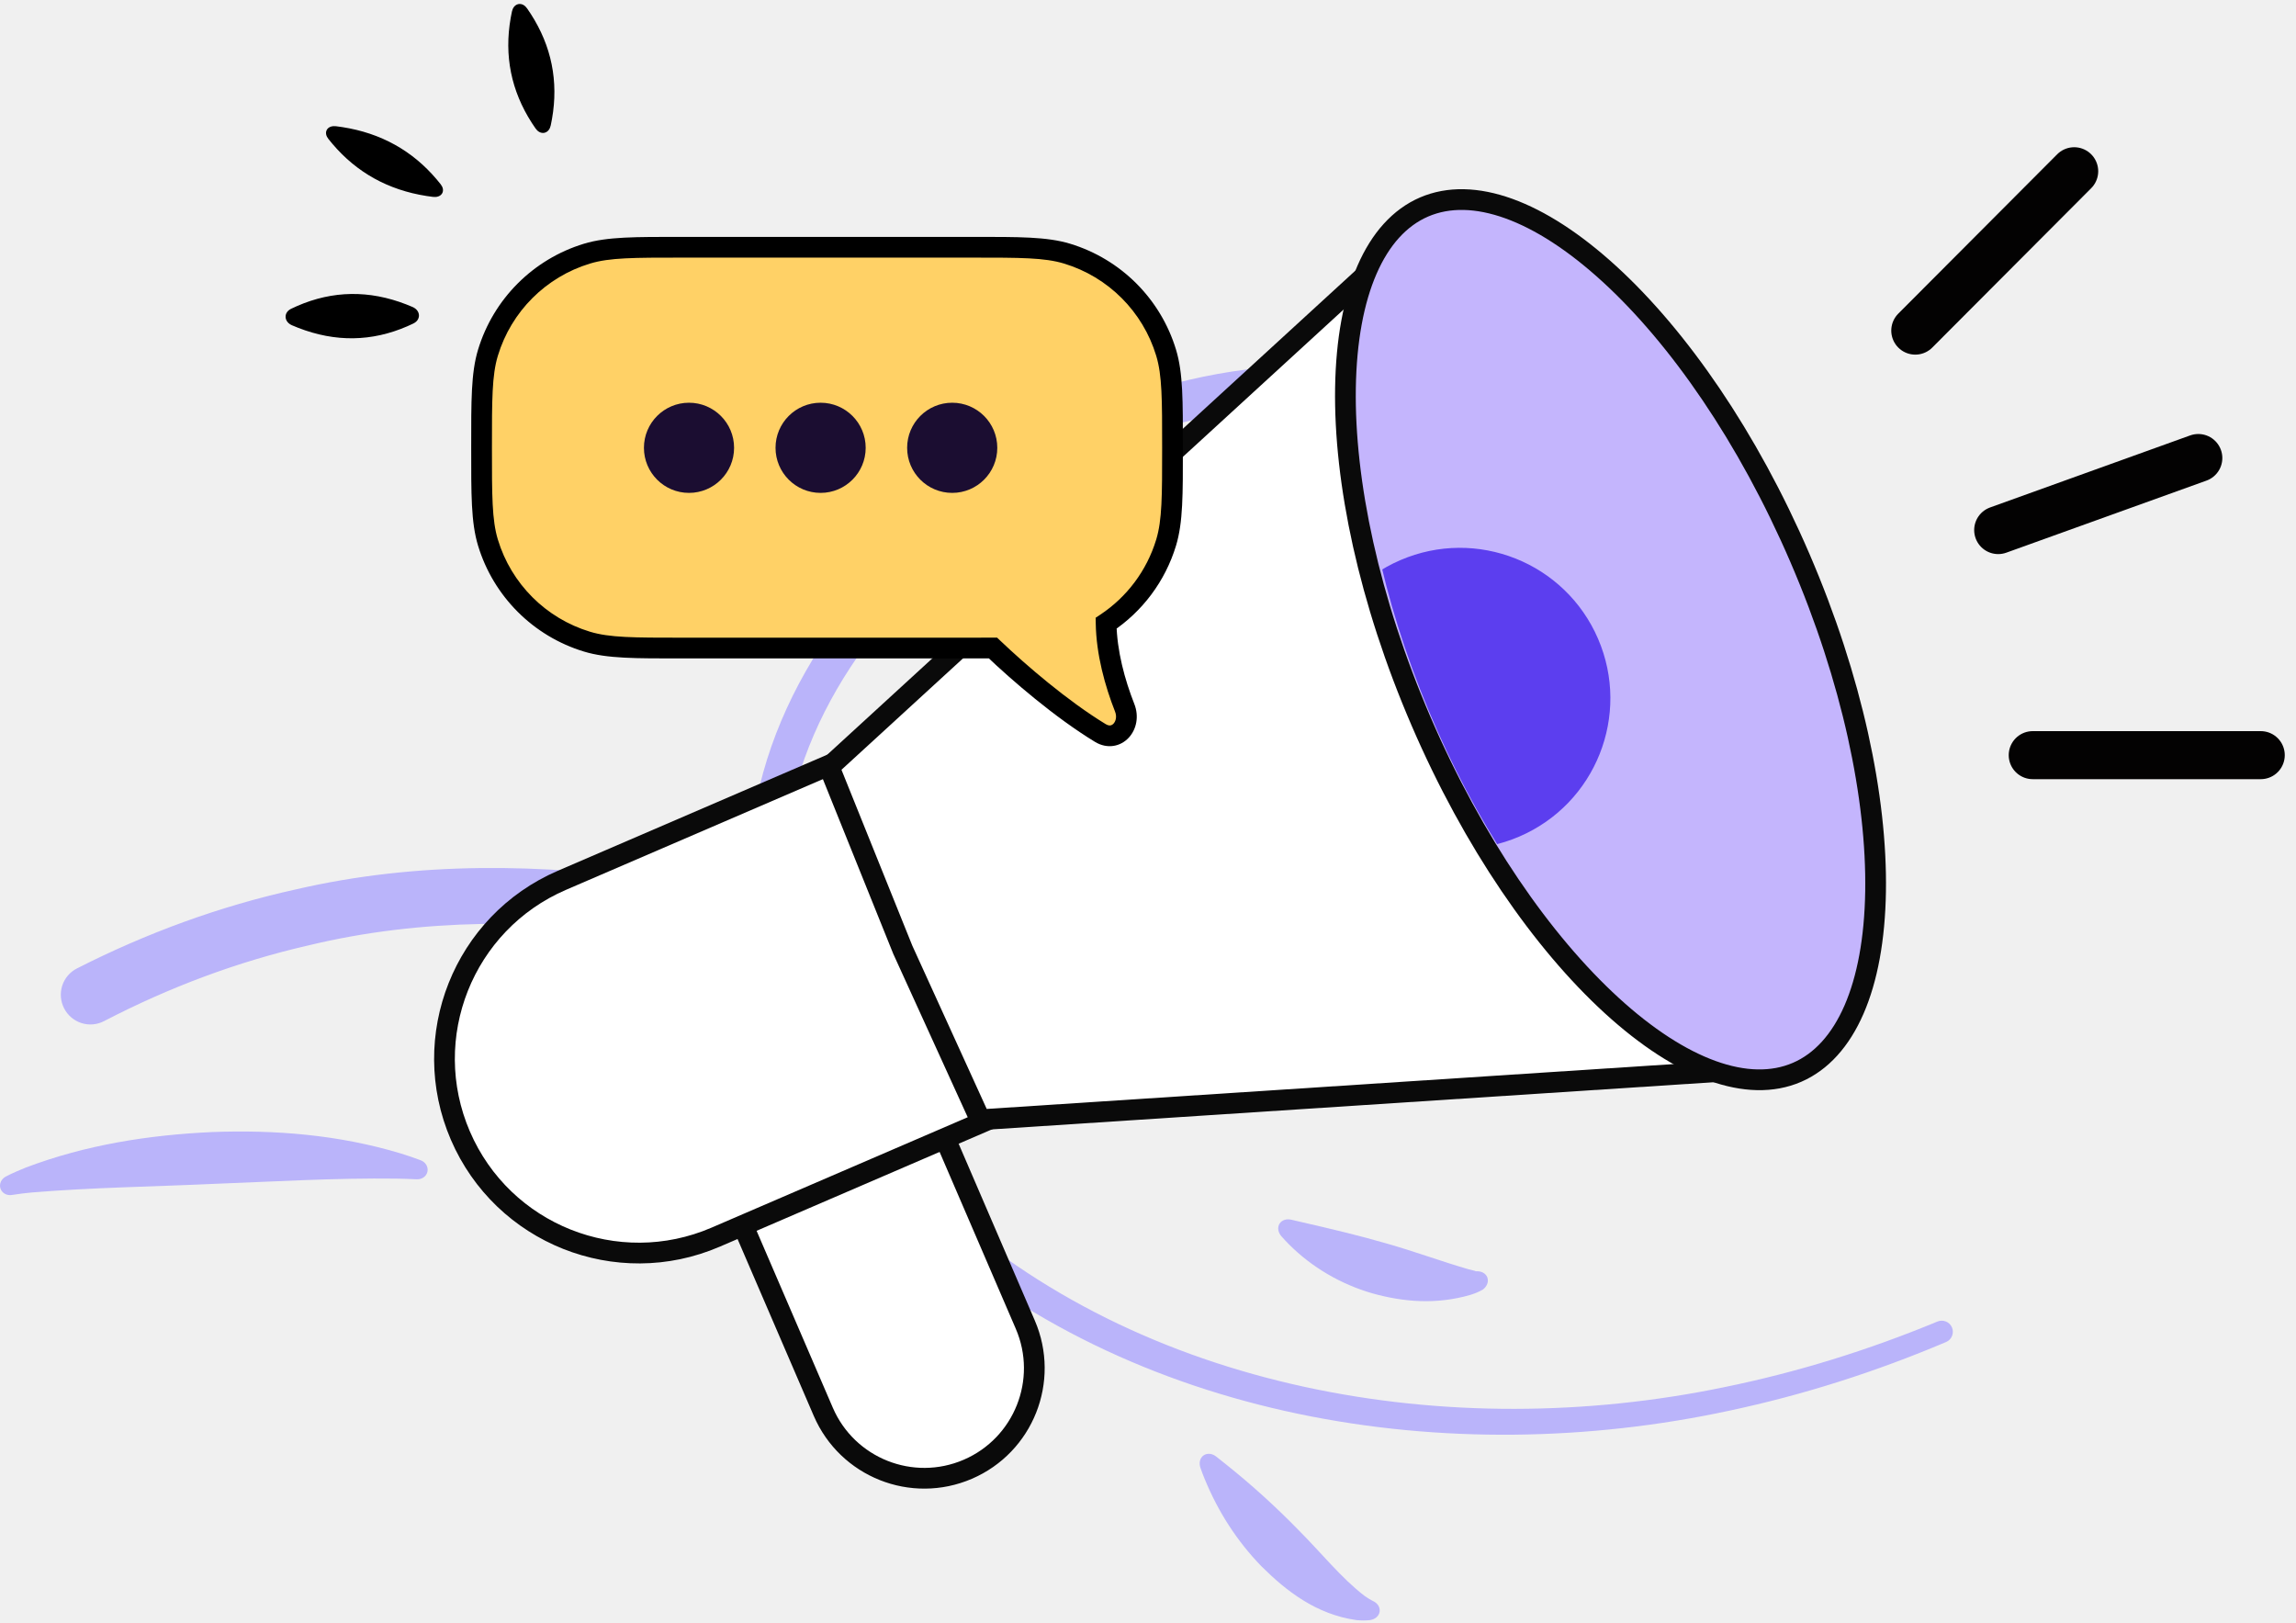
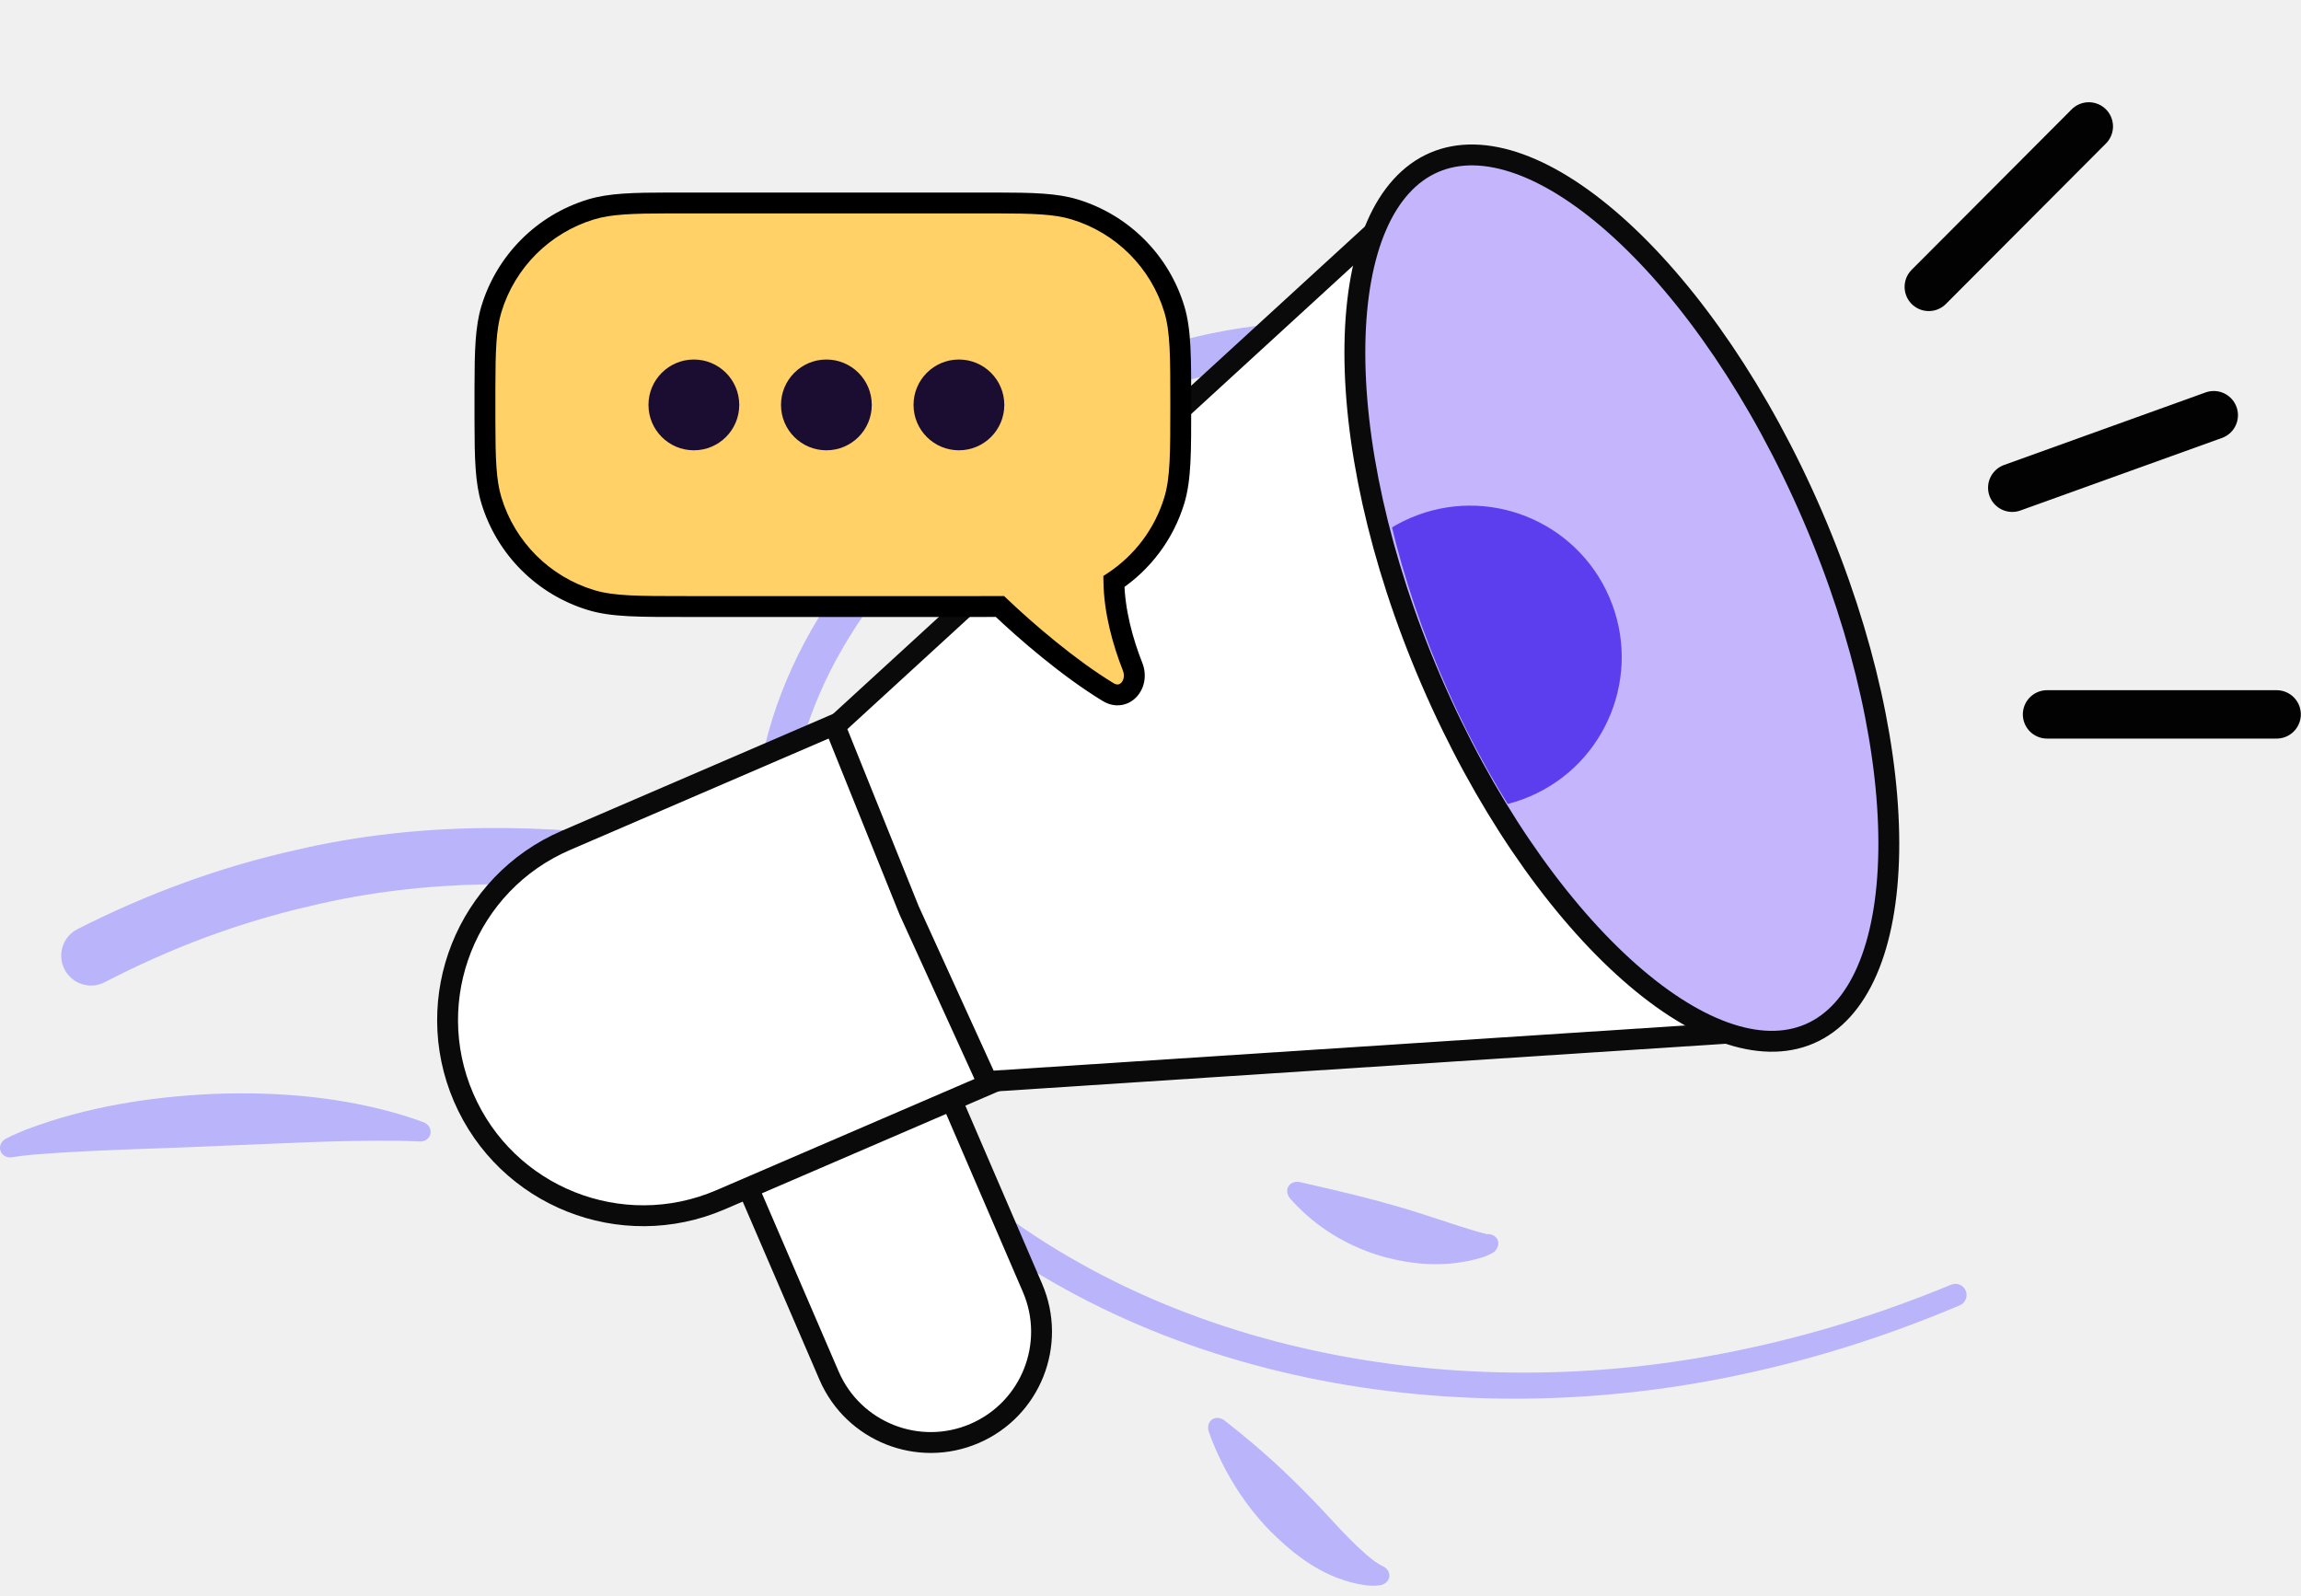
- <svg xmlns="http://www.w3.org/2000/svg" width="201" height="142" viewBox="0 0 201 142" fill="none">
-   <path d="M9.103 89.385C8.493 89.701 7.783 89.762 7.128 89.552C6.473 89.341 5.927 88.877 5.612 88.263C5.296 87.648 5.237 86.935 5.447 86.28C5.658 85.625 6.121 85.083 6.734 84.771C6.734 84.771 6.734 84.771 6.734 84.771C12.813 81.676 19.233 79.324 25.865 77.86C47.43 72.856 69.109 78.884 89.29 83.7C99.394 85.936 109.962 87.871 119.246 84.497C128.607 81.154 134.89 72.551 139.341 63.212C142.065 57.658 142.869 51.201 139.777 46.173C136.764 41.122 130.877 38.06 124.846 36.628C112.629 33.827 98.978 36.444 88.778 43.843C78.891 51.038 70.496 60.904 68.817 72.896C67.01 84.828 72.931 96.853 81.805 105.065C99.895 121.804 126.962 126.405 150.958 121.421C157.362 120.112 163.534 118.194 169.616 115.678C169.853 115.58 170.12 115.58 170.358 115.678C170.596 115.776 170.786 115.964 170.885 116.201C170.984 116.438 170.985 116.705 170.888 116.943C170.791 117.181 170.604 117.372 170.367 117.472C170.367 117.472 170.367 117.472 170.367 117.472C164.197 120.083 157.92 122.093 151.388 123.483C126.904 128.753 99.087 124.428 79.946 107.054C70.572 98.534 63.943 85.632 65.814 72.487C67.57 59.294 76.576 48.729 86.797 41.157C97.847 33.048 112.269 30.136 125.68 33.063C132.294 34.603 139.14 37.858 143.054 44.203C147.074 50.608 145.939 58.762 142.944 64.914C138.379 74.666 131.647 84.431 120.717 88.479C109.893 92.446 98.598 90.244 88.318 88.098C67.746 83.336 47.062 77.907 26.971 82.761C20.778 84.182 14.799 86.426 9.103 89.385Z" fill="#BAB4FA" />
-   <path d="M36.827 101.562C37.024 101.637 37.201 101.771 37.313 101.954C37.425 102.137 37.464 102.352 37.421 102.557C37.378 102.761 37.255 102.942 37.078 103.064C36.901 103.186 36.686 103.237 36.475 103.227C36.475 103.227 36.475 103.227 36.475 103.227C35.891 103.2 35.287 103.179 34.698 103.169C29.354 103.101 24.061 103.426 18.743 103.627C13.434 103.872 8.074 103.944 2.785 104.381C2.216 104.433 1.611 104.507 1.065 104.596C0.857 104.633 0.637 104.608 0.446 104.509C0.256 104.409 0.112 104.245 0.044 104.048C-0.025 103.85 -0.012 103.632 0.076 103.437C0.165 103.241 0.323 103.086 0.51 102.987C1.067 102.695 1.678 102.434 2.248 102.205C7.544 100.197 13.038 99.349 18.556 99.093C24.071 98.883 29.67 99.331 35.059 100.958C35.651 101.141 36.254 101.344 36.827 101.562Z" fill="#BAB4FA" />
-   <path d="M105.094 128.493C105.027 128.3 105 128.09 105.045 127.888C105.09 127.687 105.2 127.513 105.361 127.399C105.521 127.286 105.721 127.238 105.926 127.262C106.131 127.286 106.321 127.381 106.481 127.507C106.481 127.507 106.481 127.507 106.481 127.507C106.739 127.708 107.002 127.916 107.264 128.128C109.598 129.986 111.726 131.929 113.686 133.942C115.663 135.917 117.419 138.129 119.445 139.684C119.673 139.848 119.91 139.997 120.149 140.121C120.336 140.2 120.511 140.322 120.63 140.49C120.75 140.658 120.804 140.857 120.781 141.052C120.758 141.247 120.659 141.428 120.504 141.563C120.349 141.699 120.151 141.777 119.95 141.811C119.95 141.811 119.95 141.811 119.95 141.811C119.551 141.859 119.141 141.853 118.748 141.813C115.21 141.311 112.606 139.26 110.441 137.114C108.294 134.909 106.633 132.32 105.462 129.459C105.329 129.137 105.205 128.813 105.094 128.493Z" fill="#BAB4FA" />
-   <path d="M129.211 111.281C129.413 111.268 129.622 111.294 129.805 111.385C129.988 111.476 130.129 111.623 130.201 111.803C130.272 111.983 130.271 112.187 130.201 112.378C130.131 112.571 129.997 112.733 129.841 112.862C129.841 112.862 129.841 112.862 129.841 112.862C129.402 113.124 129.078 113.229 128.729 113.344C125.755 114.211 122.871 113.975 120.137 113.21C117.417 112.422 114.875 110.961 112.843 108.924C112.618 108.698 112.4 108.466 112.188 108.226C112.055 108.073 111.951 107.89 111.914 107.689C111.876 107.488 111.909 107.287 112.01 107.121C112.111 106.956 112.274 106.835 112.47 106.775C112.665 106.716 112.876 106.725 113.073 106.772C113.073 106.772 113.073 106.772 113.073 106.772C113.369 106.842 113.66 106.909 113.951 106.976C116.564 107.577 118.997 108.151 121.4 108.851C123.792 109.527 126.219 110.426 128.577 111.109C128.826 111.179 129.106 111.225 129.211 111.281Z" fill="#BAB4FA" />
-   <path d="M82.196 98.401L89.76 115.955C91.864 120.839 89.611 126.504 84.727 128.609C79.842 130.714 74.177 128.46 72.072 123.576L64.508 106.023L82.196 98.401Z" fill="white" stroke="#0A0A0A" stroke-width="1.815" />
-   <path d="M86.976 97.81L62.65 108.293C54.024 112.009 44.02 108.029 40.303 99.404C36.587 90.779 40.565 80.774 49.19 77.057L73.517 66.575L86.976 97.81Z" fill="white" stroke="#0A0A0A" stroke-width="1.815" />
-   <path d="M149.844 93.833L85.815 98.016L79.031 83.13L72.589 67.137L120.169 23.531L149.844 93.833Z" fill="white" stroke="#0A0A0A" stroke-width="1.815" />
-   <path d="M124.67 18.119C128.948 16.276 134.776 18.381 140.9 23.985C146.956 29.526 153.008 38.249 157.575 48.848C162.142 59.446 164.325 69.835 164.194 78.042C164.061 86.343 161.588 92.024 157.31 93.868C153.032 95.711 147.204 93.606 141.08 88.002C135.025 82.46 128.972 73.739 124.405 63.14C119.838 52.541 117.656 42.152 117.787 33.944C117.92 25.644 120.393 19.962 124.67 18.119Z" fill="#C4B5FD" stroke="#0A0A0A" stroke-width="1.815" />
-   <mask id="mask0_1463_291" style="mask-type:alpha" maskUnits="userSpaceOnUse" x="119" y="19" width="44" height="73">
-     <path d="M126.844 21.316C130.339 19.859 135.331 21.556 140.84 26.719C146.23 31.77 151.624 39.725 155.659 49.405C159.695 59.084 161.55 68.514 161.344 75.899C161.134 83.446 158.826 88.186 155.331 89.643C151.836 91.1 146.845 89.403 141.335 84.241C135.945 79.189 130.552 71.234 126.516 61.555C122.481 51.876 120.626 42.445 120.831 35.061C121.042 27.514 123.35 22.773 126.844 21.316Z" fill="white" stroke="#0A0A0A" stroke-width="3.161" />
-   </mask>
-   <g mask="url(#mask0_1463_291)">
-     <circle cx="127.804" cy="61.127" r="13.171" transform="rotate(-23.3111 127.804 61.1266)" fill="#5C3EEF" />
+ <svg xmlns="http://www.w3.org/2000/svg" width="238" height="165" viewBox="0 0 238 165" fill="none">
+   <g id="1440w">
+     <g id="05 Â· The Spiral Method">
+       <g id="cards">
+         <g id="card-step5">
+           <g id="Frame 379">
+             <g id="megaphone">
+               <g id="Group 42">
+                 <path id="Vector 215" d="M10.829 101.593C10.103 101.97 9.258 102.042 8.478 101.792C7.699 101.541 7.05 100.989 6.675 100.258C6.299 99.527 6.229 98.678 6.479 97.899C6.729 97.12 7.28 96.475 8.01 96.104C8.01 96.104 8.01 96.104 8.01 96.104C15.242 92.421 22.881 89.623 30.773 87.88C56.431 81.927 82.226 89.099 106.237 94.829C118.26 97.489 130.834 99.792 141.88 95.778C153.018 91.8 160.494 81.564 165.79 70.453C169.031 63.844 169.987 56.161 166.309 50.179C162.724 44.169 155.719 40.526 148.542 38.822C134.007 35.488 117.764 38.603 105.628 47.406C93.864 55.967 83.876 67.707 81.877 81.974C79.728 96.171 86.773 110.479 97.332 120.251C118.855 140.166 151.061 145.641 179.612 139.711C187.232 138.153 194.576 135.871 201.811 132.878C202.094 132.761 202.412 132.761 202.695 132.878C202.978 132.995 203.203 133.218 203.321 133.5C203.439 133.782 203.441 134.099 203.325 134.383C203.21 134.666 202.987 134.893 202.706 135.012C202.706 135.012 202.706 135.012 202.706 135.012C195.365 138.119 187.895 140.51 180.123 142.165C150.992 148.435 117.894 143.288 95.12 122.616C83.966 112.479 76.079 97.128 78.305 81.487C80.394 65.79 91.11 53.22 103.271 44.21C116.418 34.562 133.578 31.097 149.535 34.58C157.405 36.412 165.551 40.285 170.207 47.835C174.991 55.455 173.639 65.157 170.077 72.478C164.644 84.081 156.635 95.699 143.63 100.515C130.752 105.236 117.312 102.615 105.081 100.063C80.604 94.397 55.993 87.937 32.088 93.712C24.721 95.403 17.605 98.073 10.829 101.593Z" fill="#BAB4FA" />
+                 <path id="Vector 317" d="M43.818 116.082C44.053 116.171 44.262 116.331 44.396 116.549C44.529 116.767 44.576 117.023 44.524 117.266C44.473 117.509 44.327 117.724 44.117 117.869C43.906 118.015 43.65 118.076 43.399 118.063C43.399 118.063 43.399 118.063 43.399 118.063C42.704 118.031 41.986 118.007 41.284 117.995C34.927 117.914 28.629 118.3 22.301 118.539C15.985 118.831 9.607 118.916 3.314 119.436C2.637 119.498 1.916 119.587 1.267 119.692C1.019 119.735 0.758 119.707 0.531 119.588C0.305 119.47 0.133 119.275 0.052 119.04C-0.029 118.805 -0.014 118.545 0.091 118.313C0.196 118.08 0.385 117.896 0.607 117.778C1.27 117.43 1.996 117.119 2.675 116.847C8.976 114.457 15.513 113.448 22.079 113.144C28.64 112.894 35.302 113.428 41.715 115.364C42.419 115.581 43.136 115.822 43.818 116.082Z" fill="#BAB4FA" />
+                 <path id="Vector 318" d="M125.042 148.124C124.962 147.896 124.93 147.645 124.984 147.405C125.037 147.166 125.169 146.959 125.359 146.824C125.55 146.688 125.788 146.632 126.032 146.66C126.276 146.689 126.502 146.802 126.692 146.952C126.692 146.952 126.692 146.952 126.692 146.952C127 147.19 127.312 147.439 127.624 147.69C130.401 149.901 132.932 152.213 135.265 154.608C137.617 156.958 139.707 159.589 142.117 161.44C142.389 161.635 142.67 161.813 142.955 161.96C143.178 162.054 143.385 162.199 143.527 162.399C143.669 162.599 143.735 162.835 143.707 163.068C143.68 163.3 143.562 163.515 143.377 163.676C143.193 163.838 142.957 163.93 142.718 163.971C142.718 163.971 142.718 163.971 142.718 163.971C142.243 164.028 141.756 164.02 141.288 163.974C137.078 163.376 133.98 160.936 131.404 158.382C128.849 155.759 126.873 152.678 125.48 149.274C125.322 148.891 125.174 148.505 125.042 148.124Z" fill="#BAB4FA" />
+                 <path id="Vector 319" d="M153.737 127.646C153.978 127.63 154.227 127.661 154.444 127.77C154.662 127.878 154.829 128.053 154.915 128.267C155 128.482 154.999 128.723 154.915 128.952C154.832 129.18 154.672 129.374 154.487 129.527C154.487 129.527 154.487 129.527 154.487 129.527C153.964 129.839 153.579 129.964 153.164 130.101C149.625 131.132 146.194 130.852 142.941 129.941C139.704 129.004 136.679 127.265 134.263 124.842C133.994 124.573 133.735 124.297 133.482 124.011C133.325 123.829 133.2 123.611 133.156 123.372C133.112 123.133 133.151 122.894 133.271 122.697C133.391 122.5 133.585 122.356 133.818 122.285C134.051 122.214 134.301 122.225 134.535 122.281C134.535 122.281 134.535 122.281 134.535 122.281C134.888 122.364 135.235 122.444 135.58 122.524C138.689 123.239 141.584 123.922 144.444 124.755C147.289 125.559 150.177 126.628 152.983 127.441C153.279 127.525 153.612 127.579 153.737 127.646Z" fill="#BAB4FA" />
+                 <g id="Group 37">
+                   <path id="Rectangle 120" d="M97.795 112.322L106.794 133.207C109.298 139.018 106.617 145.76 100.806 148.264C94.994 150.768 88.253 148.087 85.749 142.275L76.75 121.391L97.795 112.322Z" fill="white" stroke="#0A0A0A" stroke-width="2.159" />
+                   <path id="Rectangle 121" d="M103.484 111.618L74.539 124.09C64.277 128.512 52.373 123.778 47.951 113.515C43.529 103.253 48.263 91.348 58.525 86.926L87.47 74.454L103.484 111.618Z" fill="white" stroke="#0A0A0A" stroke-width="2.159" />
+                   <path id="Rectangle 122" d="M178.284 106.888L102.101 111.864L94.029 94.153L86.365 75.123L142.977 23.242L178.284 106.888Z" fill="white" stroke="#0A0A0A" stroke-width="2.159" />
+                   <path id="Ellipse 330" d="M148.334 16.8C153.424 14.607 160.359 17.112 167.645 23.78C174.85 30.373 182.052 40.751 187.485 53.361C192.919 65.972 195.516 78.333 195.36 88.098C195.202 97.974 192.26 104.735 187.17 106.928C182.08 109.121 175.145 106.617 167.858 99.949C160.653 93.355 153.452 82.978 148.018 70.368C142.584 57.757 139.987 45.396 140.144 35.63C140.302 25.754 143.244 18.994 148.334 16.8Z" fill="#C4B5FD" stroke="#0A0A0A" stroke-width="2.159" />
+                   <g id="Mask group">
+                     <mask id="mask0_1626_43139" style="mask-type:alpha" maskUnits="userSpaceOnUse" x="141" y="18" width="53" height="87">
+                       <path id="Ellipse 332" d="M150.926 20.605C155.084 18.872 161.023 20.891 167.578 27.033C173.992 33.044 180.408 42.509 185.209 54.025C190.011 65.542 192.219 76.762 191.974 85.548C191.724 94.528 188.978 100.168 184.819 101.901C180.661 103.635 174.722 101.616 168.167 95.473C161.753 89.463 155.337 79.998 150.536 68.481C145.734 56.965 143.527 45.745 143.771 36.959C144.021 27.979 146.768 22.339 150.926 20.605Z" fill="white" stroke="#0A0A0A" stroke-width="3.761" />
+                     </mask>
+                     <g mask="url(#mask0_1626_43139)">
+                       <circle id="Ellipse 331" cx="152.067" cy="67.973" r="15.671" transform="rotate(-23.3111 152.067 67.9729)" fill="#5C3EEF" />
+                     </g>
+                   </g>
+                   <g id="Group 36">
+                     <g id="Union">
+                       <path d="M69.278 20.992C65.417 20.999 63.097 21.065 61.141 21.658C56.196 23.158 52.326 27.028 50.826 31.974C50.233 33.929 50.167 36.249 50.16 40.11L50.16 43.615C50.167 47.477 50.233 49.797 50.826 51.753C52.326 56.698 56.196 60.568 61.141 62.068C63.376 62.746 66.088 62.734 71.031 62.734L101.258 62.734C102.034 62.734 102.755 62.733 103.427 62.73C106.158 65.33 110.532 69.097 114.61 71.58C116.287 72.602 117.868 70.785 117.148 68.958C116.124 66.359 115.26 63.22 115.213 60.15C118.17 58.186 120.405 55.237 121.463 51.753C122.141 49.518 122.13 46.806 122.13 41.863C122.13 36.92 122.141 34.209 121.463 31.974C119.962 27.028 116.092 23.158 111.147 21.658C109.192 21.065 106.871 20.999 103.01 20.992L69.278 20.992Z" fill="#FFD166" />
+                       <path d="M69.278 20.992L69.276 19.913L69.278 19.913L69.278 20.992ZM61.141 21.658L60.828 20.625L60.828 20.625L61.141 21.658ZM50.826 31.974L49.793 31.66L49.793 31.66L50.826 31.974ZM50.16 40.11L49.08 40.11L49.08 40.108L50.16 40.11ZM50.16 43.615L49.08 43.617L49.08 43.615L50.16 43.615ZM50.826 51.753L49.793 52.066L49.793 52.066L50.826 51.753ZM61.141 62.068L60.828 63.101L60.828 63.101L61.141 62.068ZM71.031 62.734L71.031 63.814L71.031 62.734ZM101.258 62.734L101.258 61.655V61.655L101.258 62.734ZM103.427 62.73L103.424 61.651L103.858 61.65L104.172 61.949L103.427 62.73ZM114.61 71.58L114.049 72.502L114.049 72.502L114.61 71.58ZM117.148 68.958L116.144 69.354L116.144 69.354L117.148 68.958ZM115.213 60.15L114.133 60.167L114.124 59.577L114.615 59.251L115.213 60.15ZM121.463 51.753L122.496 52.066L122.496 52.066L121.463 51.753ZM122.13 41.863L121.05 41.863V41.863L122.13 41.863ZM121.463 31.974L122.496 31.66L122.496 31.66L121.463 31.974ZM111.147 21.658L111.46 20.625L111.461 20.625L111.147 21.658ZM103.01 20.992L103.01 19.913L103.012 19.913L103.01 20.992ZM69.278 20.992L69.28 22.072C65.38 22.079 63.229 22.153 61.455 22.691L61.141 21.658L60.828 20.625C62.965 19.977 65.454 19.92 69.276 19.913L69.278 20.992ZM61.141 21.658L61.455 22.691C56.854 24.087 53.254 27.687 51.859 32.287L50.826 31.974L49.793 31.66C51.398 26.37 55.538 22.23 60.828 20.625L61.141 21.658ZM50.826 31.974L51.859 32.287C51.321 34.062 51.246 36.213 51.239 40.112L50.16 40.11L49.08 40.108C49.087 36.286 49.145 33.797 49.793 31.66L50.826 31.974ZM50.16 40.11L51.239 40.11L51.239 43.615L50.16 43.615L49.08 43.615L49.08 40.11L50.16 40.11ZM50.16 43.615L51.239 43.613C51.246 47.513 51.321 49.665 51.859 51.44L50.826 51.753L49.793 52.066C49.145 49.93 49.087 47.44 49.08 43.617L50.16 43.615ZM50.826 51.753L51.859 51.44C53.255 56.04 56.855 59.64 61.455 61.035L61.141 62.068L60.828 63.101C55.538 61.497 51.398 57.356 49.793 52.066L50.826 51.753ZM61.141 62.068L61.455 61.035C63.498 61.655 66.011 61.655 71.031 61.655L71.031 62.734L71.031 63.814C66.165 63.814 63.255 63.837 60.828 63.101L61.141 62.068ZM71.031 62.734L71.031 61.655L101.258 61.655L101.258 62.734L101.258 63.814L71.031 63.814L71.031 62.734ZM101.258 62.734L101.258 61.655C102.033 61.655 102.752 61.653 103.424 61.651L103.427 62.73L103.431 63.81C102.758 63.812 102.036 63.814 101.258 63.814L101.258 62.734ZM103.427 62.73L104.172 61.949C106.879 64.526 111.189 68.233 115.172 70.658L114.61 71.58L114.049 72.502C109.875 69.96 105.437 66.134 102.683 63.512L103.427 62.73ZM114.61 71.58L115.172 70.658C115.398 70.796 115.559 70.805 115.657 70.79C115.763 70.775 115.879 70.719 115.987 70.603C116.207 70.365 116.358 69.898 116.144 69.354L117.148 68.958L118.153 68.562C118.658 69.846 118.379 71.2 117.569 72.072C116.717 72.99 115.34 73.288 114.049 72.502L114.61 71.58ZM117.148 68.958L116.144 69.354C115.093 66.686 114.183 63.413 114.133 60.167L115.213 60.15L116.292 60.134C116.337 63.027 117.156 66.033 118.153 68.562L117.148 68.958ZM115.213 60.15L114.615 59.251C117.367 57.424 119.446 54.68 120.43 51.44L121.463 51.753L122.496 52.066C121.365 55.795 118.973 58.949 115.81 61.05L115.213 60.15ZM121.463 51.753L120.43 51.44C121.049 49.396 121.05 46.883 121.05 41.863L122.13 41.863L123.209 41.863C123.209 46.73 123.232 49.64 122.496 52.066L121.463 51.753ZM122.13 41.863L121.05 41.863C121.05 36.843 121.049 34.331 120.43 32.287L121.463 31.974L122.496 31.66C123.232 34.087 123.209 36.997 123.209 41.863L122.13 41.863ZM121.463 31.974L120.43 32.287C119.034 27.687 115.434 24.087 110.834 22.691L111.147 21.658L111.461 20.625C116.751 22.23 120.891 26.37 122.496 31.66L121.463 31.974ZM111.147 21.658L110.834 22.691C109.059 22.153 106.908 22.079 103.008 22.072L103.01 20.992L103.012 19.913C106.835 19.92 109.324 19.977 111.46 20.625L111.147 21.658ZM103.01 20.992L103.01 22.072L69.278 22.072L69.278 20.992L69.278 19.913L103.01 19.913L103.01 20.992Z" fill="black" />
+                     </g>
+                     <g id="Frame 133">
+                       <circle id="Ellipse 301" cx="4.695" cy="4.695" r="4.695" transform="matrix(-1 8.6157e-09 8.6157e-09 1 103.879 37.1851)" fill="#1B0D31" />
+                       <circle id="Ellipse 302" cx="4.695" cy="4.695" r="4.695" transform="matrix(-1 8.6157e-09 8.6157e-09 1 90.171 37.1851)" fill="#1B0D31" />
+                       <circle id="Ellipse 303" cx="4.695" cy="4.695" r="4.695" transform="matrix(-1 8.6157e-09 8.6157e-09 1 76.4632 37.1851)" fill="#1B0D31" />
+                     </g>
+                   </g>
+                 </g>
+                 <path id="Vector 353" d="M199.5 29.673L216.053 13.076" stroke="#030202" stroke-width="5.003" stroke-linecap="round" />
+                 <path id="Vector 354" d="M208.133 50.448L228.978 42.944" stroke="#030202" stroke-width="5.003" stroke-linecap="round" />
+                 <path id="Vector 355" d="M211.731 73.89H235.481" stroke="#030202" stroke-width="5.003" stroke-linecap="round" />
+               </g>
+             </g>
+           </g>
+         </g>
+       </g>
+     </g>
  </g>
-   <path d="M59.699 21.643C55.545 21.643 53.266 21.633 51.388 22.203C47.231 23.463 43.979 26.716 42.718 30.873C42.148 32.751 42.158 35.03 42.158 39.184C42.158 43.339 42.148 45.618 42.718 47.497C43.979 51.653 47.232 54.905 51.388 56.166C53.266 56.735 55.545 56.726 59.699 56.726L85.105 56.726C85.755 56.726 86.36 56.722 86.924 56.72C89.219 58.905 92.897 62.072 96.326 64.161C97.736 65.019 99.065 63.493 98.46 61.958C97.6 59.773 96.873 57.134 96.833 54.554C99.319 52.904 101.198 50.425 102.086 47.497C102.656 45.618 102.646 43.339 102.646 39.184C102.646 35.03 102.656 32.751 102.086 30.873C100.825 26.716 97.572 23.463 93.416 22.203C91.538 21.633 89.259 21.643 85.105 21.643L59.699 21.643Z" fill="#FFD166" />
-   <path d="M59.699 21.643L59.699 22.55V22.55L59.699 21.643ZM51.388 22.203L51.124 21.334L51.124 21.334L51.388 22.203ZM42.718 30.873L41.85 30.609L41.85 30.609L42.718 30.873ZM42.158 39.184L43.066 39.184V39.184L42.158 39.184ZM42.718 47.497L41.85 47.76L41.85 47.76L42.718 47.497ZM51.388 56.166L51.124 57.034L51.124 57.034L51.388 56.166ZM59.699 56.726L59.699 55.819V55.819L59.699 56.726ZM85.105 56.726L85.105 55.819V55.819L85.105 56.726ZM86.924 56.72L86.921 55.813L87.286 55.812L87.55 56.063L86.924 56.72ZM96.326 64.161L95.854 64.936L95.854 64.936L96.326 64.161ZM98.46 61.958L99.304 61.625L99.304 61.625L98.46 61.958ZM96.833 54.554L95.926 54.568L95.918 54.072L96.331 53.798L96.833 54.554ZM102.086 47.497L102.954 47.76L102.954 47.76L102.086 47.497ZM102.646 39.184L101.738 39.184V39.184L102.646 39.184ZM102.086 30.873L102.954 30.609L102.954 30.609L102.086 30.873ZM93.416 22.203L93.68 21.334L93.68 21.334L93.416 22.203ZM85.105 21.643L85.105 22.55V22.55L85.105 21.643ZM59.699 21.643L59.699 22.55C55.48 22.55 53.369 22.55 51.651 23.071L51.388 22.203L51.124 21.334C53.164 20.716 55.61 20.736 59.699 20.736L59.699 21.643ZM51.388 22.203L51.651 23.071C47.785 24.244 44.759 27.27 43.586 31.136L42.718 30.873L41.85 30.609C43.198 26.163 46.678 22.683 51.124 21.334L51.388 22.203ZM42.718 30.873L43.586 31.136C43.065 32.853 43.066 34.965 43.066 39.184L42.158 39.184L41.251 39.184C41.251 35.094 41.231 32.649 41.85 30.609L42.718 30.873ZM42.158 39.184L43.066 39.184C43.066 43.404 43.065 45.516 43.586 47.233L42.718 47.497L41.85 47.76C41.231 45.721 41.251 43.274 41.251 39.184L42.158 39.184ZM42.718 47.497L43.586 47.233C44.759 51.099 47.785 54.124 51.651 55.297L51.388 56.166L51.124 57.034C46.678 55.685 43.199 52.206 41.85 47.76L42.718 47.497ZM51.388 56.166L51.651 55.297C53.369 55.818 55.481 55.819 59.699 55.819L59.699 56.726L59.699 57.633C55.609 57.633 53.164 57.652 51.124 57.034L51.388 56.166ZM59.699 56.726L59.699 55.819L85.105 55.819L85.105 56.726L85.105 57.633L59.699 57.633L59.699 56.726ZM85.105 56.726L85.105 55.819C85.754 55.819 86.352 55.815 86.921 55.813L86.924 56.72L86.927 57.627C86.367 57.629 85.757 57.633 85.105 57.633L85.105 56.726ZM86.924 56.72L87.55 56.063C89.825 58.229 93.449 61.346 96.798 63.386L96.326 64.161L95.854 64.936C92.345 62.798 88.613 59.581 86.298 57.377L86.924 56.72ZM96.326 64.161L96.798 63.386C96.988 63.501 97.124 63.509 97.207 63.497C97.296 63.484 97.393 63.437 97.484 63.34C97.669 63.14 97.796 62.747 97.616 62.29L98.46 61.958L99.304 61.625C99.729 62.704 99.494 63.842 98.813 64.574C98.097 65.346 96.939 65.596 95.854 64.936L96.326 64.161ZM98.46 61.958L97.616 62.29C96.733 60.048 95.968 57.296 95.926 54.568L96.833 54.554L97.74 54.54C97.778 56.972 98.466 59.499 99.304 61.625L98.46 61.958ZM96.833 54.554L96.331 53.798C98.644 52.263 100.391 49.957 101.218 47.233L102.086 47.497L102.954 47.76C102.004 50.894 99.994 53.545 97.335 55.31L96.833 54.554ZM102.086 47.497L101.218 47.233C101.739 45.516 101.738 43.404 101.738 39.184L102.646 39.184L103.553 39.184C103.553 43.274 103.573 45.721 102.954 47.76L102.086 47.497ZM102.646 39.184L101.738 39.184C101.738 34.965 101.739 32.853 101.218 31.136L102.086 30.873L102.954 30.609C103.573 32.649 103.553 35.094 103.553 39.184L102.646 39.184ZM102.086 30.873L101.218 31.136C100.045 27.27 97.019 24.244 93.153 23.071L93.416 22.203L93.68 21.334C98.126 22.683 101.606 26.163 102.954 30.609L102.086 30.873ZM93.416 22.203L93.153 23.071C91.435 22.55 89.324 22.55 85.105 22.55L85.105 21.643L85.105 20.736C89.194 20.736 91.64 20.716 93.68 21.334L93.416 22.203ZM85.105 21.643L85.105 22.55L59.699 22.55L59.699 21.643L59.699 20.736L85.105 20.736L85.105 21.643Z" fill="black" />
-   <circle cx="3.946" cy="3.946" r="3.946" transform="matrix(-1 8.6157e-09 8.6157e-09 1 87.3058 35.2524)" fill="#1B0D31" />
-   <circle cx="3.946" cy="3.946" r="3.946" transform="matrix(-1 8.6157e-09 8.6157e-09 1 75.7849 35.2524)" fill="#1B0D31" />
-   <circle cx="3.946" cy="3.946" r="3.946" transform="matrix(-1 8.6157e-09 8.6157e-09 1 64.2642 35.2524)" fill="#1B0D31" />
-   <path d="M167.67 28.939L181.582 14.99" stroke="#030202" stroke-width="4.205" stroke-linecap="round" />
-   <path d="M174.929 46.399L192.448 40.092" stroke="#030202" stroke-width="4.205" stroke-linecap="round" />
-   <path d="M177.953 66.101H197.914" stroke="#030202" stroke-width="4.205" stroke-linecap="round" />
-   <path d="M46.15 0.745C46.061 0.619 45.951 0.504 45.813 0.43C45.676 0.356 45.523 0.33 45.378 0.359C45.232 0.389 45.102 0.472 45.003 0.594C44.906 0.715 44.849 0.864 44.816 1.014C44.776 1.2 44.74 1.384 44.708 1.568C44.417 3.223 44.427 4.817 44.737 6.351C45.047 7.885 45.656 9.358 46.566 10.771C46.668 10.928 46.772 11.084 46.881 11.24C46.97 11.365 47.08 11.481 47.217 11.554C47.355 11.628 47.508 11.654 47.653 11.625C47.798 11.595 47.93 11.512 48.027 11.39C48.126 11.269 48.182 11.121 48.215 10.97C48.255 10.785 48.291 10.6 48.323 10.416C48.614 8.761 48.604 7.167 48.294 5.633C47.985 4.099 47.374 2.626 46.464 1.213C46.363 1.056 46.258 0.9 46.15 0.745Z" fill="black" />
-   <path d="M29.423 11.05C29.269 11.033 29.108 11.037 28.962 11.086C28.815 11.136 28.694 11.226 28.621 11.347C28.547 11.468 28.524 11.612 28.551 11.758C28.578 11.904 28.654 12.039 28.746 12.158C28.861 12.303 28.978 12.447 29.097 12.586C30.165 13.846 31.386 14.856 32.759 15.618C34.132 16.379 35.656 16.892 37.334 17.154C37.52 17.183 37.708 17.21 37.898 17.233C38.052 17.251 38.212 17.247 38.359 17.197C38.506 17.148 38.626 17.058 38.7 16.936C38.774 16.816 38.797 16.671 38.77 16.525C38.742 16.379 38.667 16.245 38.575 16.126C38.459 15.98 38.343 15.837 38.224 15.697C37.155 14.437 35.935 13.427 34.562 12.666C33.189 11.904 31.664 11.392 29.988 11.129C29.801 11.1 29.613 11.073 29.423 11.05Z" fill="black" />
-   <path d="M25.498 27.023C25.36 27.09 25.229 27.183 25.135 27.314C25.042 27.444 24.994 27.599 25.002 27.758C25.01 27.917 25.075 28.07 25.181 28.198C25.287 28.325 25.427 28.413 25.572 28.477C25.754 28.555 25.935 28.629 26.115 28.699C27.74 29.33 29.348 29.633 30.939 29.61C32.53 29.586 34.104 29.235 35.662 28.558C35.835 28.482 36.008 28.403 36.18 28.32C36.318 28.252 36.449 28.159 36.542 28.029C36.636 27.899 36.684 27.744 36.676 27.585C36.668 27.426 36.604 27.272 36.497 27.145C36.391 27.018 36.25 26.93 36.105 26.866C35.925 26.788 35.744 26.713 35.563 26.644C33.938 26.013 32.33 25.709 30.739 25.733C29.148 25.757 27.574 26.107 26.016 26.785C25.844 26.861 25.671 26.939 25.498 27.023Z" fill="black" />
+   <defs>
+     <clipPath id="clip0_1626_43139">
+ 
+ </clipPath>
+   </defs>
</svg>
